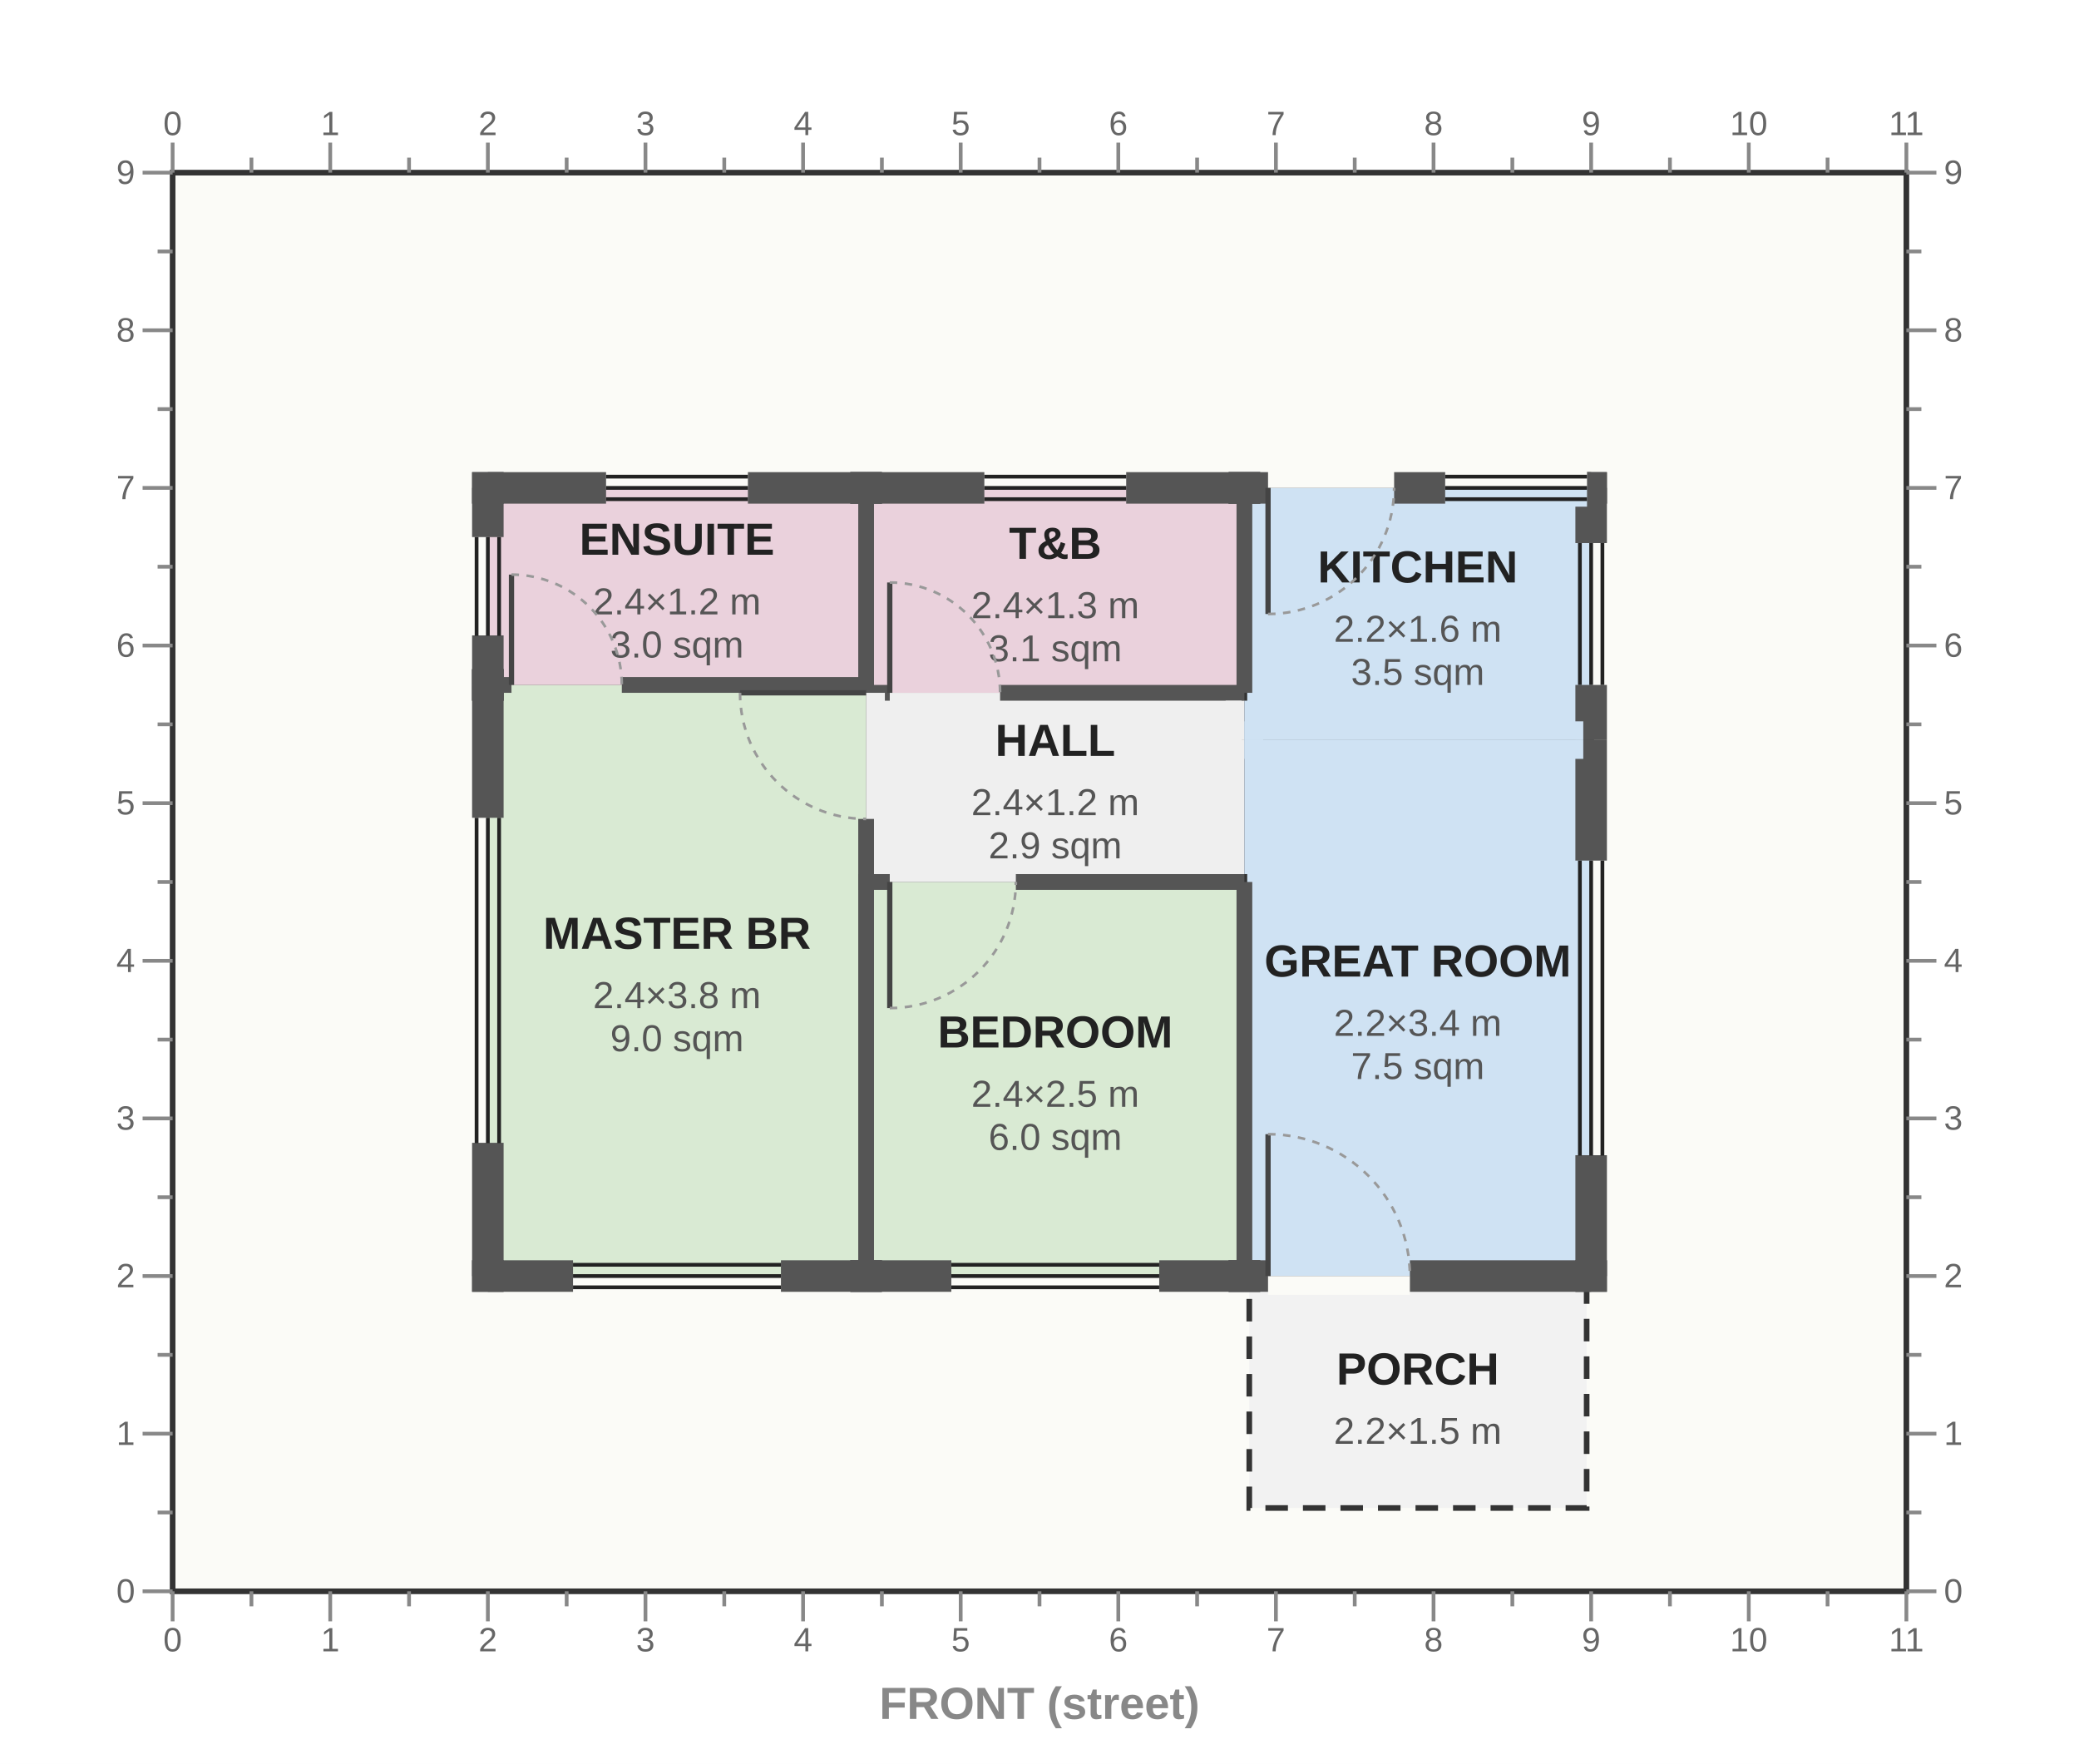
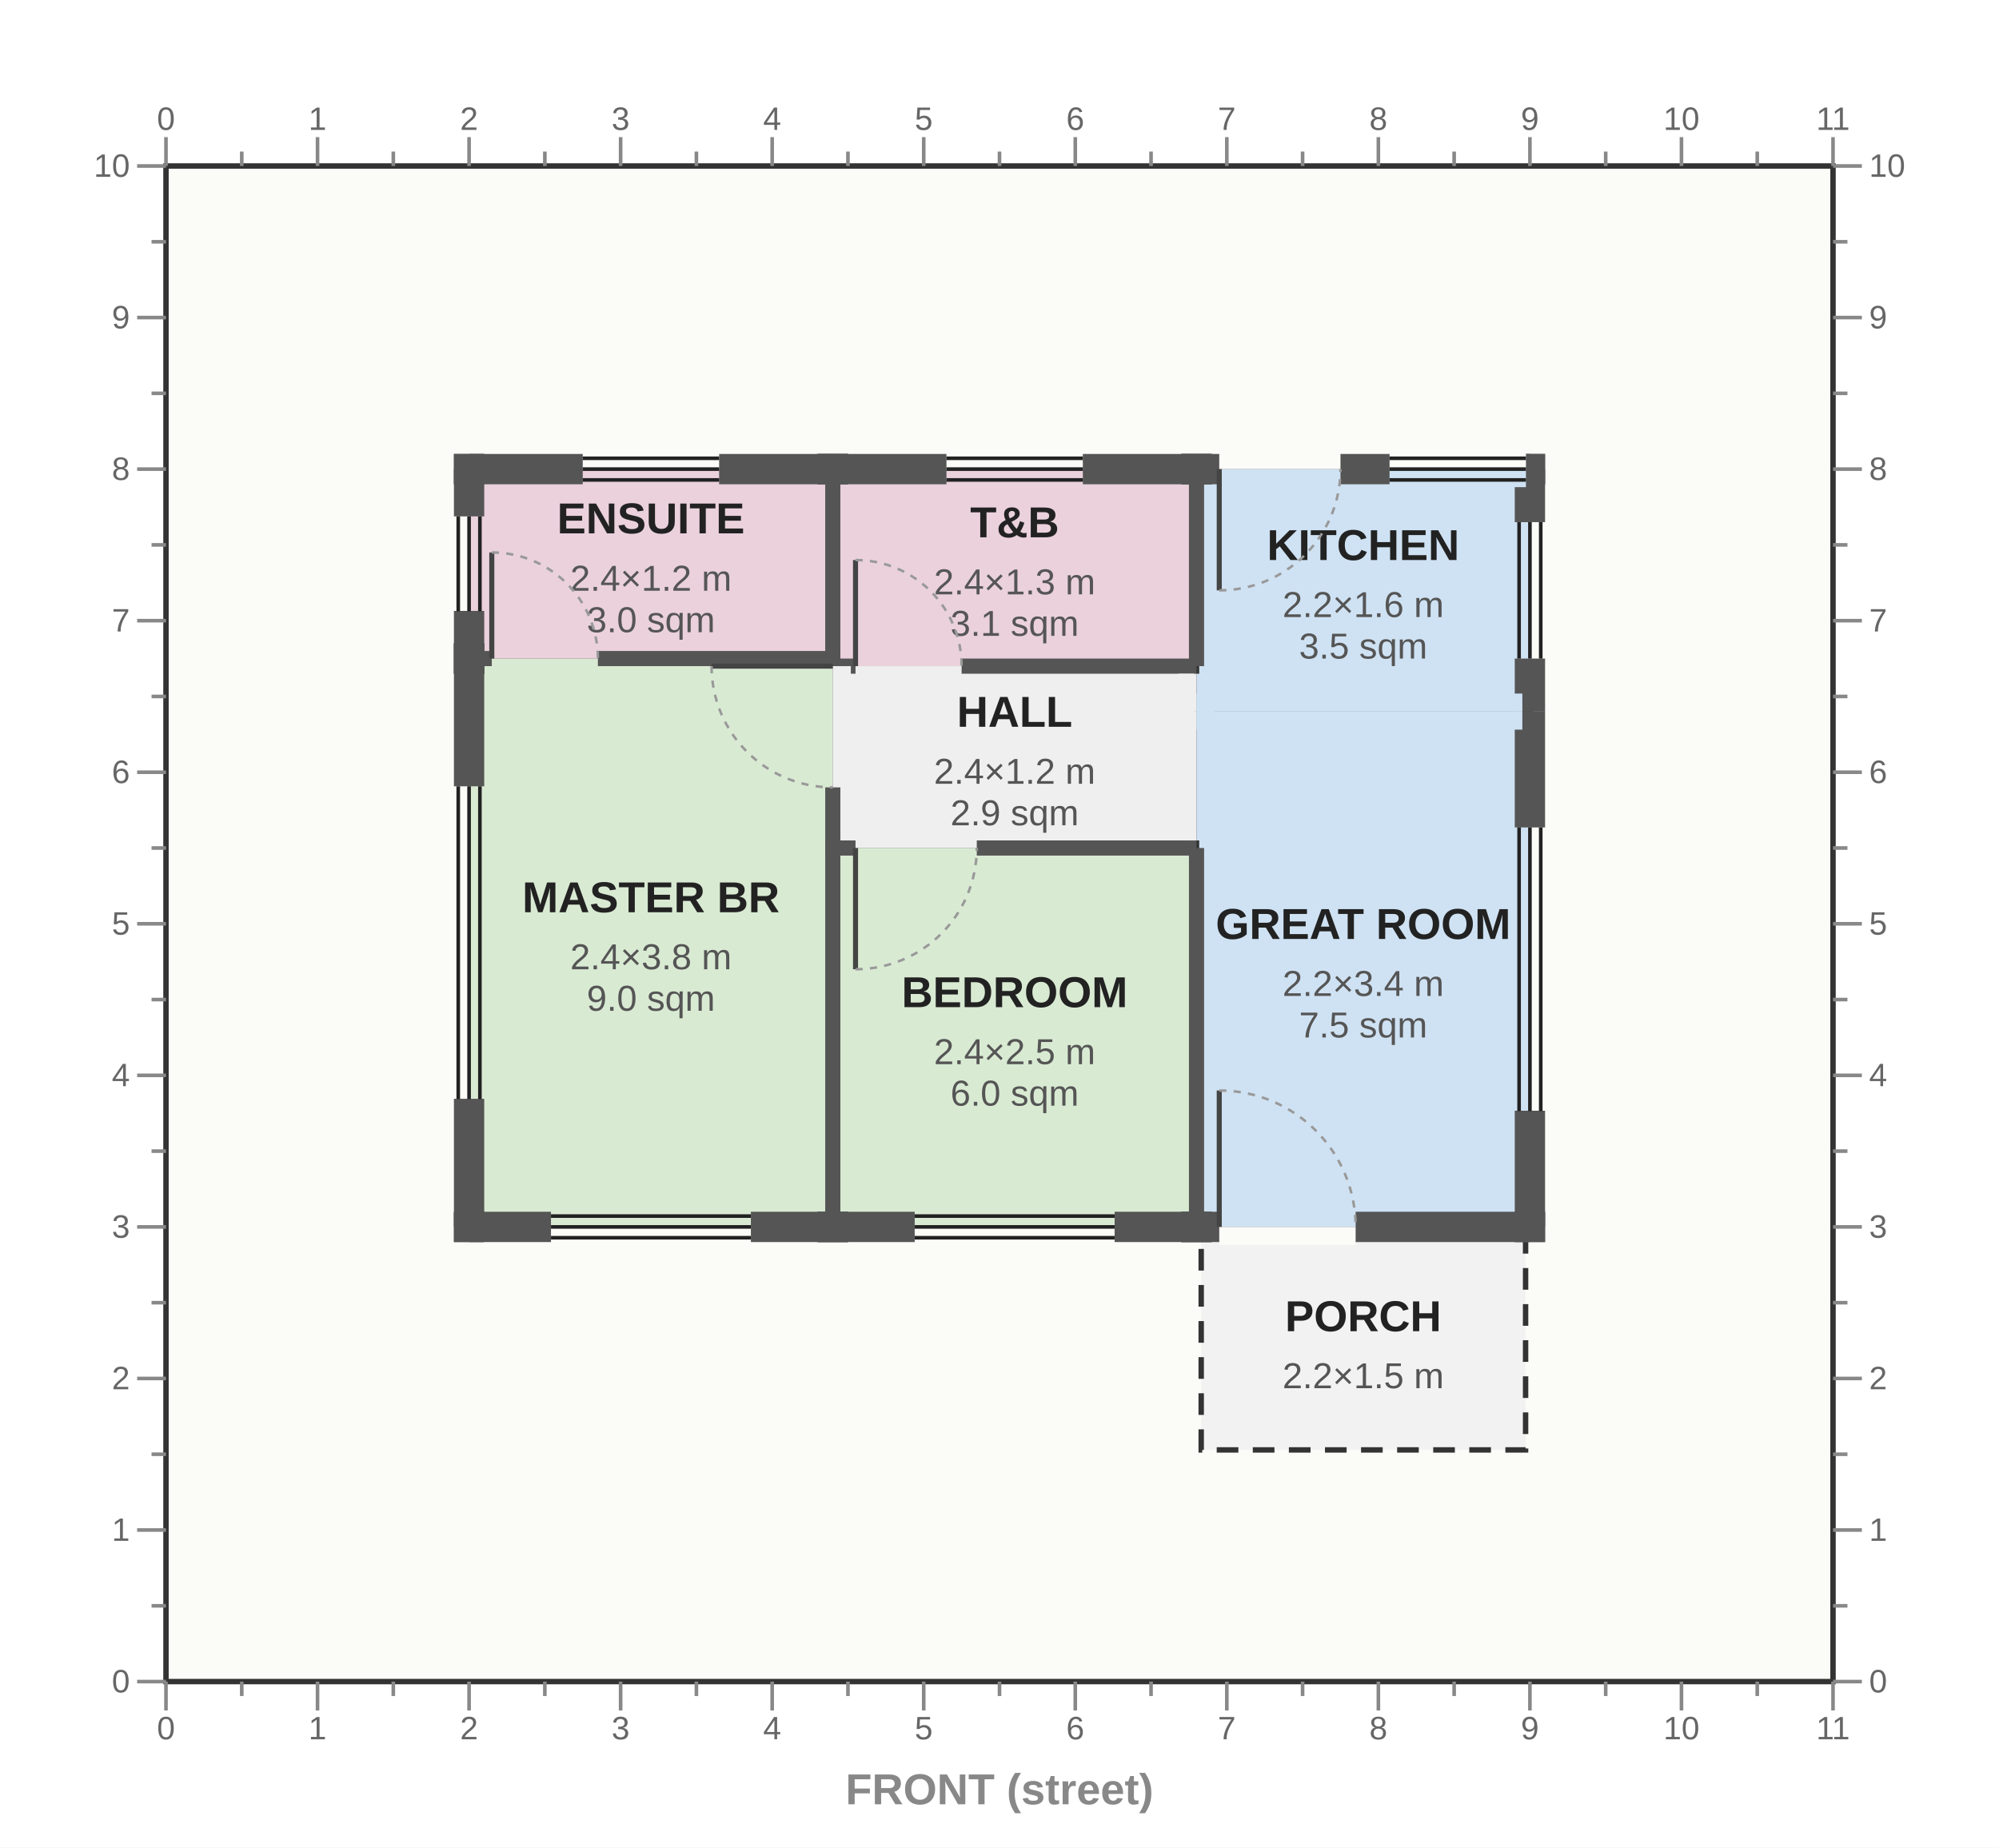
- <svg xmlns="http://www.w3.org/2000/svg" width="554" height="470" viewBox="0 0 554 470">
-   <rect x="0" y="0" width="554" height="470" fill="white" />
-   <rect x="46.0" y="46.0" width="462.0" height="378.0" fill="#fbfbf7" stroke="#333" stroke-width="1.5" />
+ <svg xmlns="http://www.w3.org/2000/svg" width="554" height="512" viewBox="0 0 554 512">
+   <rect x="0" y="0" width="554" height="512" fill="white" />
+   <rect x="46.0" y="46.0" width="462.0" height="420.0" fill="#fbfbf7" stroke="#333" stroke-width="1.5" />
  <line x1="46.0" y1="46.0" x2="46.0" y2="38.0" stroke="#888" stroke-width="1" />
-   <line x1="46.0" y1="424.0" x2="46.0" y2="432.0" stroke="#888" stroke-width="1" />
+   <line x1="46.0" y1="466.0" x2="46.0" y2="474.0" stroke="#888" stroke-width="1" />
  <text x="46.0" y="36.0" text-anchor="middle" font-family="Arial" font-size="9" fill="#666">0</text>
-   <text x="46.0" y="440.0" text-anchor="middle" font-family="Arial" font-size="9" fill="#666">0</text>
+   <text x="46.0" y="482.0" text-anchor="middle" font-family="Arial" font-size="9" fill="#666">0</text>
  <line x1="67.0" y1="46.0" x2="67.0" y2="42.0" stroke="#888" stroke-width="1" />
-   <line x1="67.0" y1="424.0" x2="67.0" y2="428.0" stroke="#888" stroke-width="1" />
+   <line x1="67.0" y1="466.0" x2="67.0" y2="470.0" stroke="#888" stroke-width="1" />
  <line x1="88.0" y1="46.0" x2="88.0" y2="38.0" stroke="#888" stroke-width="1" />
-   <line x1="88.0" y1="424.0" x2="88.0" y2="432.0" stroke="#888" stroke-width="1" />
+   <line x1="88.0" y1="466.0" x2="88.0" y2="474.0" stroke="#888" stroke-width="1" />
  <text x="88.0" y="36.0" text-anchor="middle" font-family="Arial" font-size="9" fill="#666">1</text>
-   <text x="88.0" y="440.0" text-anchor="middle" font-family="Arial" font-size="9" fill="#666">1</text>
+   <text x="88.0" y="482.0" text-anchor="middle" font-family="Arial" font-size="9" fill="#666">1</text>
  <line x1="109.0" y1="46.0" x2="109.0" y2="42.0" stroke="#888" stroke-width="1" />
-   <line x1="109.0" y1="424.0" x2="109.0" y2="428.0" stroke="#888" stroke-width="1" />
+   <line x1="109.0" y1="466.0" x2="109.0" y2="470.0" stroke="#888" stroke-width="1" />
  <line x1="130.0" y1="46.0" x2="130.0" y2="38.0" stroke="#888" stroke-width="1" />
-   <line x1="130.0" y1="424.0" x2="130.0" y2="432.0" stroke="#888" stroke-width="1" />
+   <line x1="130.0" y1="466.0" x2="130.0" y2="474.0" stroke="#888" stroke-width="1" />
  <text x="130.0" y="36.0" text-anchor="middle" font-family="Arial" font-size="9" fill="#666">2</text>
-   <text x="130.0" y="440.0" text-anchor="middle" font-family="Arial" font-size="9" fill="#666">2</text>
+   <text x="130.0" y="482.0" text-anchor="middle" font-family="Arial" font-size="9" fill="#666">2</text>
  <line x1="151.0" y1="46.0" x2="151.0" y2="42.0" stroke="#888" stroke-width="1" />
-   <line x1="151.0" y1="424.0" x2="151.0" y2="428.0" stroke="#888" stroke-width="1" />
+   <line x1="151.0" y1="466.0" x2="151.0" y2="470.0" stroke="#888" stroke-width="1" />
  <line x1="172.0" y1="46.0" x2="172.0" y2="38.0" stroke="#888" stroke-width="1" />
-   <line x1="172.0" y1="424.0" x2="172.0" y2="432.0" stroke="#888" stroke-width="1" />
+   <line x1="172.0" y1="466.0" x2="172.0" y2="474.0" stroke="#888" stroke-width="1" />
  <text x="172.0" y="36.0" text-anchor="middle" font-family="Arial" font-size="9" fill="#666">3</text>
-   <text x="172.0" y="440.0" text-anchor="middle" font-family="Arial" font-size="9" fill="#666">3</text>
+   <text x="172.0" y="482.0" text-anchor="middle" font-family="Arial" font-size="9" fill="#666">3</text>
  <line x1="193.0" y1="46.0" x2="193.0" y2="42.0" stroke="#888" stroke-width="1" />
-   <line x1="193.0" y1="424.0" x2="193.0" y2="428.0" stroke="#888" stroke-width="1" />
+   <line x1="193.0" y1="466.0" x2="193.0" y2="470.0" stroke="#888" stroke-width="1" />
  <line x1="214.0" y1="46.0" x2="214.0" y2="38.0" stroke="#888" stroke-width="1" />
-   <line x1="214.0" y1="424.0" x2="214.0" y2="432.0" stroke="#888" stroke-width="1" />
+   <line x1="214.0" y1="466.0" x2="214.0" y2="474.0" stroke="#888" stroke-width="1" />
  <text x="214.0" y="36.0" text-anchor="middle" font-family="Arial" font-size="9" fill="#666">4</text>
-   <text x="214.0" y="440.0" text-anchor="middle" font-family="Arial" font-size="9" fill="#666">4</text>
+   <text x="214.0" y="482.0" text-anchor="middle" font-family="Arial" font-size="9" fill="#666">4</text>
  <line x1="235.0" y1="46.0" x2="235.0" y2="42.0" stroke="#888" stroke-width="1" />
-   <line x1="235.0" y1="424.0" x2="235.0" y2="428.0" stroke="#888" stroke-width="1" />
+   <line x1="235.0" y1="466.0" x2="235.0" y2="470.0" stroke="#888" stroke-width="1" />
  <line x1="256.0" y1="46.0" x2="256.0" y2="38.0" stroke="#888" stroke-width="1" />
-   <line x1="256.0" y1="424.0" x2="256.0" y2="432.0" stroke="#888" stroke-width="1" />
+   <line x1="256.0" y1="466.0" x2="256.0" y2="474.0" stroke="#888" stroke-width="1" />
  <text x="256.0" y="36.0" text-anchor="middle" font-family="Arial" font-size="9" fill="#666">5</text>
-   <text x="256.0" y="440.0" text-anchor="middle" font-family="Arial" font-size="9" fill="#666">5</text>
+   <text x="256.0" y="482.0" text-anchor="middle" font-family="Arial" font-size="9" fill="#666">5</text>
  <line x1="277.0" y1="46.0" x2="277.0" y2="42.0" stroke="#888" stroke-width="1" />
-   <line x1="277.0" y1="424.0" x2="277.0" y2="428.0" stroke="#888" stroke-width="1" />
+   <line x1="277.0" y1="466.0" x2="277.0" y2="470.0" stroke="#888" stroke-width="1" />
  <line x1="298.0" y1="46.0" x2="298.0" y2="38.0" stroke="#888" stroke-width="1" />
-   <line x1="298.0" y1="424.0" x2="298.0" y2="432.0" stroke="#888" stroke-width="1" />
+   <line x1="298.0" y1="466.0" x2="298.0" y2="474.0" stroke="#888" stroke-width="1" />
  <text x="298.0" y="36.0" text-anchor="middle" font-family="Arial" font-size="9" fill="#666">6</text>
-   <text x="298.0" y="440.0" text-anchor="middle" font-family="Arial" font-size="9" fill="#666">6</text>
+   <text x="298.0" y="482.0" text-anchor="middle" font-family="Arial" font-size="9" fill="#666">6</text>
  <line x1="319.0" y1="46.0" x2="319.0" y2="42.0" stroke="#888" stroke-width="1" />
-   <line x1="319.0" y1="424.0" x2="319.0" y2="428.0" stroke="#888" stroke-width="1" />
+   <line x1="319.0" y1="466.0" x2="319.0" y2="470.0" stroke="#888" stroke-width="1" />
  <line x1="340.0" y1="46.0" x2="340.0" y2="38.0" stroke="#888" stroke-width="1" />
-   <line x1="340.0" y1="424.0" x2="340.0" y2="432.0" stroke="#888" stroke-width="1" />
+   <line x1="340.0" y1="466.0" x2="340.0" y2="474.0" stroke="#888" stroke-width="1" />
  <text x="340.0" y="36.0" text-anchor="middle" font-family="Arial" font-size="9" fill="#666">7</text>
-   <text x="340.0" y="440.0" text-anchor="middle" font-family="Arial" font-size="9" fill="#666">7</text>
+   <text x="340.0" y="482.0" text-anchor="middle" font-family="Arial" font-size="9" fill="#666">7</text>
  <line x1="361.0" y1="46.0" x2="361.0" y2="42.0" stroke="#888" stroke-width="1" />
-   <line x1="361.0" y1="424.0" x2="361.0" y2="428.0" stroke="#888" stroke-width="1" />
+   <line x1="361.0" y1="466.0" x2="361.0" y2="470.0" stroke="#888" stroke-width="1" />
  <line x1="382.0" y1="46.0" x2="382.0" y2="38.0" stroke="#888" stroke-width="1" />
-   <line x1="382.0" y1="424.0" x2="382.0" y2="432.0" stroke="#888" stroke-width="1" />
+   <line x1="382.0" y1="466.0" x2="382.0" y2="474.0" stroke="#888" stroke-width="1" />
  <text x="382.0" y="36.0" text-anchor="middle" font-family="Arial" font-size="9" fill="#666">8</text>
-   <text x="382.0" y="440.0" text-anchor="middle" font-family="Arial" font-size="9" fill="#666">8</text>
+   <text x="382.0" y="482.0" text-anchor="middle" font-family="Arial" font-size="9" fill="#666">8</text>
  <line x1="403.0" y1="46.0" x2="403.0" y2="42.0" stroke="#888" stroke-width="1" />
-   <line x1="403.0" y1="424.0" x2="403.0" y2="428.0" stroke="#888" stroke-width="1" />
+   <line x1="403.0" y1="466.0" x2="403.0" y2="470.0" stroke="#888" stroke-width="1" />
  <line x1="424.0" y1="46.0" x2="424.0" y2="38.0" stroke="#888" stroke-width="1" />
-   <line x1="424.0" y1="424.0" x2="424.0" y2="432.0" stroke="#888" stroke-width="1" />
+   <line x1="424.0" y1="466.0" x2="424.0" y2="474.0" stroke="#888" stroke-width="1" />
  <text x="424.0" y="36.0" text-anchor="middle" font-family="Arial" font-size="9" fill="#666">9</text>
-   <text x="424.0" y="440.0" text-anchor="middle" font-family="Arial" font-size="9" fill="#666">9</text>
+   <text x="424.0" y="482.0" text-anchor="middle" font-family="Arial" font-size="9" fill="#666">9</text>
  <line x1="445.0" y1="46.0" x2="445.0" y2="42.0" stroke="#888" stroke-width="1" />
-   <line x1="445.0" y1="424.0" x2="445.0" y2="428.0" stroke="#888" stroke-width="1" />
+   <line x1="445.0" y1="466.0" x2="445.0" y2="470.0" stroke="#888" stroke-width="1" />
  <line x1="466.0" y1="46.0" x2="466.0" y2="38.0" stroke="#888" stroke-width="1" />
-   <line x1="466.0" y1="424.0" x2="466.0" y2="432.0" stroke="#888" stroke-width="1" />
+   <line x1="466.0" y1="466.0" x2="466.0" y2="474.0" stroke="#888" stroke-width="1" />
  <text x="466.0" y="36.0" text-anchor="middle" font-family="Arial" font-size="9" fill="#666">10</text>
-   <text x="466.0" y="440.0" text-anchor="middle" font-family="Arial" font-size="9" fill="#666">10</text>
+   <text x="466.0" y="482.0" text-anchor="middle" font-family="Arial" font-size="9" fill="#666">10</text>
  <line x1="487.0" y1="46.0" x2="487.0" y2="42.0" stroke="#888" stroke-width="1" />
-   <line x1="487.0" y1="424.0" x2="487.0" y2="428.0" stroke="#888" stroke-width="1" />
+   <line x1="487.0" y1="466.0" x2="487.0" y2="470.0" stroke="#888" stroke-width="1" />
  <line x1="508.0" y1="46.0" x2="508.0" y2="38.0" stroke="#888" stroke-width="1" />
-   <line x1="508.0" y1="424.0" x2="508.0" y2="432.0" stroke="#888" stroke-width="1" />
+   <line x1="508.0" y1="466.0" x2="508.0" y2="474.0" stroke="#888" stroke-width="1" />
  <text x="508.0" y="36.0" text-anchor="middle" font-family="Arial" font-size="9" fill="#666">11</text>
-   <text x="508.0" y="440.0" text-anchor="middle" font-family="Arial" font-size="9" fill="#666">11</text>
+   <text x="508.0" y="482.0" text-anchor="middle" font-family="Arial" font-size="9" fill="#666">11</text>
+   <line x1="46.0" y1="466.0" x2="38.0" y2="466.0" stroke="#888" stroke-width="1" />
+   <line x1="508.0" y1="466.0" x2="516.0" y2="466.0" stroke="#888" stroke-width="1" />
+   <text x="36.0" y="469.0" text-anchor="end" font-family="Arial" font-size="9" fill="#666">0</text>
+   <text x="518.0" y="469.0" text-anchor="start" font-family="Arial" font-size="9" fill="#666">0</text>
+   <line x1="46.0" y1="445.0" x2="42.0" y2="445.0" stroke="#888" stroke-width="1" />
+   <line x1="508.0" y1="445.0" x2="512.0" y2="445.0" stroke="#888" stroke-width="1" />
  <line x1="46.0" y1="424.0" x2="38.0" y2="424.0" stroke="#888" stroke-width="1" />
  <line x1="508.0" y1="424.0" x2="516.0" y2="424.0" stroke="#888" stroke-width="1" />
-   <text x="36.0" y="427.0" text-anchor="end" font-family="Arial" font-size="9" fill="#666">0</text>
-   <text x="518.0" y="427.0" text-anchor="start" font-family="Arial" font-size="9" fill="#666">0</text>
+   <text x="36.0" y="427.0" text-anchor="end" font-family="Arial" font-size="9" fill="#666">1</text>
+   <text x="518.0" y="427.0" text-anchor="start" font-family="Arial" font-size="9" fill="#666">1</text>
  <line x1="46.0" y1="403.0" x2="42.0" y2="403.0" stroke="#888" stroke-width="1" />
  <line x1="508.0" y1="403.0" x2="512.0" y2="403.0" stroke="#888" stroke-width="1" />
  <line x1="46.0" y1="382.0" x2="38.0" y2="382.0" stroke="#888" stroke-width="1" />
  <line x1="508.0" y1="382.0" x2="516.0" y2="382.0" stroke="#888" stroke-width="1" />
-   <text x="36.0" y="385.0" text-anchor="end" font-family="Arial" font-size="9" fill="#666">1</text>
-   <text x="518.0" y="385.0" text-anchor="start" font-family="Arial" font-size="9" fill="#666">1</text>
+   <text x="36.0" y="385.0" text-anchor="end" font-family="Arial" font-size="9" fill="#666">2</text>
+   <text x="518.0" y="385.0" text-anchor="start" font-family="Arial" font-size="9" fill="#666">2</text>
  <line x1="46.0" y1="361.0" x2="42.0" y2="361.0" stroke="#888" stroke-width="1" />
  <line x1="508.0" y1="361.0" x2="512.0" y2="361.0" stroke="#888" stroke-width="1" />
  <line x1="46.0" y1="340.0" x2="38.0" y2="340.0" stroke="#888" stroke-width="1" />
  <line x1="508.0" y1="340.0" x2="516.0" y2="340.0" stroke="#888" stroke-width="1" />
-   <text x="36.0" y="343.0" text-anchor="end" font-family="Arial" font-size="9" fill="#666">2</text>
-   <text x="518.0" y="343.0" text-anchor="start" font-family="Arial" font-size="9" fill="#666">2</text>
+   <text x="36.0" y="343.0" text-anchor="end" font-family="Arial" font-size="9" fill="#666">3</text>
+   <text x="518.0" y="343.0" text-anchor="start" font-family="Arial" font-size="9" fill="#666">3</text>
  <line x1="46.0" y1="319.0" x2="42.0" y2="319.0" stroke="#888" stroke-width="1" />
  <line x1="508.0" y1="319.0" x2="512.0" y2="319.0" stroke="#888" stroke-width="1" />
  <line x1="46.0" y1="298.0" x2="38.0" y2="298.0" stroke="#888" stroke-width="1" />
  <line x1="508.0" y1="298.0" x2="516.0" y2="298.0" stroke="#888" stroke-width="1" />
-   <text x="36.0" y="301.0" text-anchor="end" font-family="Arial" font-size="9" fill="#666">3</text>
-   <text x="518.0" y="301.0" text-anchor="start" font-family="Arial" font-size="9" fill="#666">3</text>
+   <text x="36.0" y="301.0" text-anchor="end" font-family="Arial" font-size="9" fill="#666">4</text>
+   <text x="518.0" y="301.0" text-anchor="start" font-family="Arial" font-size="9" fill="#666">4</text>
  <line x1="46.0" y1="277.0" x2="42.0" y2="277.0" stroke="#888" stroke-width="1" />
  <line x1="508.0" y1="277.0" x2="512.0" y2="277.0" stroke="#888" stroke-width="1" />
  <line x1="46.0" y1="256.0" x2="38.0" y2="256.0" stroke="#888" stroke-width="1" />
  <line x1="508.0" y1="256.0" x2="516.0" y2="256.0" stroke="#888" stroke-width="1" />
-   <text x="36.0" y="259.0" text-anchor="end" font-family="Arial" font-size="9" fill="#666">4</text>
-   <text x="518.0" y="259.0" text-anchor="start" font-family="Arial" font-size="9" fill="#666">4</text>
+   <text x="36.0" y="259.0" text-anchor="end" font-family="Arial" font-size="9" fill="#666">5</text>
+   <text x="518.0" y="259.0" text-anchor="start" font-family="Arial" font-size="9" fill="#666">5</text>
  <line x1="46.0" y1="235.0" x2="42.0" y2="235.0" stroke="#888" stroke-width="1" />
  <line x1="508.0" y1="235.0" x2="512.0" y2="235.0" stroke="#888" stroke-width="1" />
  <line x1="46.0" y1="214.0" x2="38.0" y2="214.0" stroke="#888" stroke-width="1" />
  <line x1="508.0" y1="214.0" x2="516.0" y2="214.0" stroke="#888" stroke-width="1" />
-   <text x="36.0" y="217.0" text-anchor="end" font-family="Arial" font-size="9" fill="#666">5</text>
-   <text x="518.0" y="217.0" text-anchor="start" font-family="Arial" font-size="9" fill="#666">5</text>
+   <text x="36.0" y="217.0" text-anchor="end" font-family="Arial" font-size="9" fill="#666">6</text>
+   <text x="518.0" y="217.0" text-anchor="start" font-family="Arial" font-size="9" fill="#666">6</text>
  <line x1="46.0" y1="193.0" x2="42.0" y2="193.0" stroke="#888" stroke-width="1" />
  <line x1="508.0" y1="193.0" x2="512.0" y2="193.0" stroke="#888" stroke-width="1" />
  <line x1="46.0" y1="172.0" x2="38.0" y2="172.0" stroke="#888" stroke-width="1" />
  <line x1="508.0" y1="172.0" x2="516.0" y2="172.0" stroke="#888" stroke-width="1" />
-   <text x="36.0" y="175.0" text-anchor="end" font-family="Arial" font-size="9" fill="#666">6</text>
-   <text x="518.0" y="175.0" text-anchor="start" font-family="Arial" font-size="9" fill="#666">6</text>
+   <text x="36.0" y="175.0" text-anchor="end" font-family="Arial" font-size="9" fill="#666">7</text>
+   <text x="518.0" y="175.0" text-anchor="start" font-family="Arial" font-size="9" fill="#666">7</text>
  <line x1="46.0" y1="151.0" x2="42.0" y2="151.0" stroke="#888" stroke-width="1" />
  <line x1="508.0" y1="151.0" x2="512.0" y2="151.0" stroke="#888" stroke-width="1" />
  <line x1="46.0" y1="130.0" x2="38.0" y2="130.0" stroke="#888" stroke-width="1" />
  <line x1="508.0" y1="130.0" x2="516.0" y2="130.0" stroke="#888" stroke-width="1" />
-   <text x="36.0" y="133.0" text-anchor="end" font-family="Arial" font-size="9" fill="#666">7</text>
-   <text x="518.0" y="133.0" text-anchor="start" font-family="Arial" font-size="9" fill="#666">7</text>
+   <text x="36.0" y="133.0" text-anchor="end" font-family="Arial" font-size="9" fill="#666">8</text>
+   <text x="518.0" y="133.0" text-anchor="start" font-family="Arial" font-size="9" fill="#666">8</text>
  <line x1="46.0" y1="109.0" x2="42.0" y2="109.0" stroke="#888" stroke-width="1" />
  <line x1="508.0" y1="109.0" x2="512.0" y2="109.0" stroke="#888" stroke-width="1" />
  <line x1="46.0" y1="88.0" x2="38.0" y2="88.0" stroke="#888" stroke-width="1" />
  <line x1="508.0" y1="88.0" x2="516.0" y2="88.0" stroke="#888" stroke-width="1" />
-   <text x="36.0" y="91.0" text-anchor="end" font-family="Arial" font-size="9" fill="#666">8</text>
-   <text x="518.0" y="91.0" text-anchor="start" font-family="Arial" font-size="9" fill="#666">8</text>
+   <text x="36.0" y="91.0" text-anchor="end" font-family="Arial" font-size="9" fill="#666">9</text>
+   <text x="518.0" y="91.0" text-anchor="start" font-family="Arial" font-size="9" fill="#666">9</text>
  <line x1="46.0" y1="67.0" x2="42.0" y2="67.0" stroke="#888" stroke-width="1" />
  <line x1="508.0" y1="67.0" x2="512.0" y2="67.0" stroke="#888" stroke-width="1" />
  <line x1="46.0" y1="46.0" x2="38.0" y2="46.0" stroke="#888" stroke-width="1" />
  <line x1="508.0" y1="46.0" x2="516.0" y2="46.0" stroke="#888" stroke-width="1" />
-   <text x="36.0" y="49.0" text-anchor="end" font-family="Arial" font-size="9" fill="#666">9</text>
-   <text x="518.0" y="49.0" text-anchor="start" font-family="Arial" font-size="9" fill="#666">9</text>
+   <text x="36.0" y="49.0" text-anchor="end" font-family="Arial" font-size="9" fill="#666">10</text>
+   <text x="518.0" y="49.0" text-anchor="start" font-family="Arial" font-size="9" fill="#666">10</text>
  <rect x="130.0" y="130.0" width="294.0" height="210.0" fill="none" stroke="#9aa" stroke-width="1" stroke-dasharray="3 3" />
  <rect x="332.9" y="341.3" width="89.9" height="60.5" fill="#f2f2f2" stroke="#333" stroke-width="1.5" stroke-dasharray="6 4" />
  <text x="377.8" y="368.9" text-anchor="middle" font-family="Arial" font-size="12" font-weight="bold" fill="#222">PORCH</text>
  <text x="377.8" y="384.7" text-anchor="middle" font-family="Arial" font-size="10" fill="#555">2.2×1.5 m</text>
  <rect x="130.0" y="182.5" width="100.8" height="157.5" fill="#d9ead3" stroke="#333" stroke-width="1.5" />
  <text x="180.4" y="252.8" text-anchor="middle" font-family="Arial" font-size="12" font-weight="bold" fill="#222">MASTER BR</text>
  <text x="180.4" y="268.6" text-anchor="middle" font-family="Arial" font-size="10" fill="#555">2.4×3.8 m</text>
  <text x="180.4" y="280.1" text-anchor="middle" font-family="Arial" font-size="10" fill="#555">9.0 sqm</text>
  <rect x="130.0" y="130.0" width="100.8" height="52.5" fill="#ead1dc" stroke="#333" stroke-width="1.5" />
  <text x="180.4" y="147.8" text-anchor="middle" font-family="Arial" font-size="12" font-weight="bold" fill="#222">ENSUITE</text>
  <text x="180.4" y="163.7" text-anchor="middle" font-family="Arial" font-size="10" fill="#555">2.4×1.2 m</text>
  <text x="180.4" y="175.2" text-anchor="middle" font-family="Arial" font-size="10" fill="#555">3.0 sqm</text>
  <rect x="230.8" y="235.0" width="100.8" height="105.0" fill="#d9ead3" stroke="#333" stroke-width="1.5" />
  <text x="281.2" y="279.1" text-anchor="middle" font-family="Arial" font-size="12" font-weight="bold" fill="#222">BEDROOM</text>
  <text x="281.2" y="294.9" text-anchor="middle" font-family="Arial" font-size="10" fill="#555">2.4×2.5 m</text>
  <text x="281.2" y="306.4" text-anchor="middle" font-family="Arial" font-size="10" fill="#555">6.0 sqm</text>
  <rect x="230.8" y="130.0" width="100.8" height="54.6" fill="#ead1dc" stroke="#333" stroke-width="1.5" />
  <text x="281.2" y="148.9" text-anchor="middle" font-family="Arial" font-size="12" font-weight="bold" fill="#222">T&amp;B</text>
  <text x="281.2" y="164.7" text-anchor="middle" font-family="Arial" font-size="10" fill="#555">2.4×1.3 m</text>
  <text x="281.2" y="176.2" text-anchor="middle" font-family="Arial" font-size="10" fill="#555">3.1 sqm</text>
  <rect x="230.8" y="184.6" width="100.8" height="50.4" fill="#efefef" stroke="#333" stroke-width="1.5" />
  <text x="281.2" y="201.4" text-anchor="middle" font-family="Arial" font-size="12" font-weight="bold" fill="#222">HALL</text>
  <text x="281.2" y="217.2" text-anchor="middle" font-family="Arial" font-size="10" fill="#555">2.4×1.2 m</text>
  <text x="281.2" y="228.7" text-anchor="middle" font-family="Arial" font-size="10" fill="#555">2.9 sqm</text>
  <rect x="331.6" y="197.2" width="92.4" height="142.8" fill="#cfe2f3" stroke="#333" stroke-width="1.5" />
  <text x="377.8" y="260.2" text-anchor="middle" font-family="Arial" font-size="12" font-weight="bold" fill="#222">GREAT ROOM</text>
  <text x="377.8" y="276.0" text-anchor="middle" font-family="Arial" font-size="10" fill="#555">2.2×3.4 m</text>
  <text x="377.8" y="287.5" text-anchor="middle" font-family="Arial" font-size="10" fill="#555">7.5 sqm</text>
  <rect x="331.6" y="130.0" width="92.4" height="67.2" fill="#cfe2f3" stroke="#333" stroke-width="1.5" />
  <text x="377.8" y="155.2" text-anchor="middle" font-family="Arial" font-size="12" font-weight="bold" fill="#222">KITCHEN</text>
  <text x="377.8" y="171.0" text-anchor="middle" font-family="Arial" font-size="10" fill="#555">2.2×1.6 m</text>
  <text x="377.8" y="182.5" text-anchor="middle" font-family="Arial" font-size="10" fill="#555">3.5 sqm</text>
-   <text x="277.0" y="458.0" text-anchor="middle" font-family="Arial" font-size="12" font-weight="bold" fill="#888">FRONT (street)</text>
+   <text x="277.0" y="500.0" text-anchor="middle" font-family="Arial" font-size="12" font-weight="bold" fill="#888">FRONT (street)</text>
  <rect x="130.00" y="180.40" width="100.80" height="4.20" fill="#555" stroke="none" />
  <rect x="228.70" y="235.00" width="4.20" height="105.00" fill="#555" stroke="none" />
  <rect x="228.70" y="182.50" width="4.20" height="2.10" fill="#555" stroke="none" />
  <rect x="228.70" y="184.60" width="4.20" height="50.40" fill="#555" stroke="none" />
  <rect x="228.70" y="130.00" width="4.20" height="52.50" fill="#555" stroke="none" />
  <rect x="230.80" y="232.90" width="100.80" height="4.20" fill="#555" stroke="none" />
  <rect x="329.50" y="235.00" width="4.20" height="105.00" fill="#555" stroke="none" />
  <rect x="230.80" y="182.50" width="100.80" height="4.20" fill="#555" stroke="none" />
  <rect x="329.50" y="130.00" width="4.20" height="54.60" fill="#555" stroke="none" />
  <rect x="130.00" y="335.80" width="100.80" height="8.40" fill="#555" stroke="none" />
  <rect x="125.80" y="182.50" width="8.40" height="157.50" fill="#555" stroke="none" />
  <rect x="130.00" y="125.80" width="100.80" height="8.40" fill="#555" stroke="none" />
  <rect x="125.80" y="130.00" width="8.40" height="52.50" fill="#555" stroke="none" />
  <rect x="230.80" y="335.80" width="100.80" height="8.40" fill="#555" stroke="none" />
  <rect x="230.80" y="125.80" width="100.80" height="8.40" fill="#555" stroke="none" />
  <rect x="331.60" y="335.80" width="92.40" height="8.40" fill="#555" stroke="none" />
  <rect x="419.80" y="197.20" width="8.40" height="142.80" fill="#555" stroke="none" />
  <rect x="331.60" y="125.80" width="92.40" height="8.40" fill="#555" stroke="none" />
  <rect x="419.80" y="130.00" width="8.40" height="67.20" fill="#555" stroke="none" />
  <rect x="125.80" y="178.30" width="8.40" height="8.40" fill="#555" stroke="none" />
  <rect x="228.70" y="180.40" width="4.20" height="4.20" fill="#555" stroke="none" />
  <rect x="226.60" y="335.80" width="8.40" height="8.40" fill="#555" stroke="none" />
  <rect x="228.70" y="232.90" width="4.20" height="4.20" fill="#555" stroke="none" />
  <rect x="228.70" y="232.90" width="4.20" height="4.20" fill="#555" stroke="none" />
  <rect x="228.70" y="182.50" width="4.20" height="4.20" fill="#555" stroke="none" />
  <rect x="228.70" y="180.40" width="4.20" height="4.20" fill="#555" stroke="none" />
  <rect x="226.60" y="125.80" width="8.40" height="8.40" fill="#555" stroke="none" />
  <rect x="228.70" y="232.90" width="4.20" height="4.20" fill="#555" stroke="none" />
  <rect x="327.40" y="335.80" width="8.40" height="8.40" fill="#555" stroke="none" />
  <rect x="228.70" y="182.50" width="4.20" height="4.20" fill="#555" stroke="none" />
  <rect x="327.40" y="125.80" width="8.40" height="8.40" fill="#555" stroke="none" />
  <rect x="125.80" y="335.80" width="8.40" height="8.40" fill="#555" stroke="none" />
  <rect x="226.60" y="335.80" width="8.40" height="8.40" fill="#555" stroke="none" />
  <rect x="125.80" y="335.80" width="8.40" height="8.40" fill="#555" stroke="none" />
  <rect x="125.80" y="178.30" width="8.40" height="8.40" fill="#555" stroke="none" />
  <rect x="125.80" y="125.80" width="8.40" height="8.40" fill="#555" stroke="none" />
  <rect x="226.60" y="125.80" width="8.40" height="8.40" fill="#555" stroke="none" />
  <rect x="125.80" y="178.30" width="8.40" height="8.40" fill="#555" stroke="none" />
  <rect x="125.80" y="125.80" width="8.40" height="8.40" fill="#555" stroke="none" />
  <rect x="226.60" y="335.80" width="8.40" height="8.40" fill="#555" stroke="none" />
  <rect x="327.40" y="335.80" width="8.40" height="8.40" fill="#555" stroke="none" />
  <rect x="226.60" y="125.80" width="8.40" height="8.40" fill="#555" stroke="none" />
  <rect x="327.40" y="125.80" width="8.40" height="8.40" fill="#555" stroke="none" />
  <rect x="327.40" y="335.80" width="8.40" height="8.40" fill="#555" stroke="none" />
  <rect x="419.80" y="335.80" width="8.40" height="8.40" fill="#555" stroke="none" />
  <rect x="419.80" y="335.80" width="8.40" height="8.40" fill="#555" stroke="none" />
  <rect x="327.40" y="125.80" width="8.40" height="8.40" fill="#555" stroke="none" />
  <rect x="419.80" y="125.80" width="8.40" height="8.40" fill="#555" stroke="none" />
  <rect x="419.80" y="125.80" width="8.40" height="8.40" fill="#555" stroke="none" />
  <rect x="326.6" y="197.2" width="5.0" height="35.7" fill="#efefef" stroke="none" />
  <rect x="331.6" y="197.2" width="5.0" height="35.7" fill="#cfe2f3" stroke="none" />
  <rect x="326.6" y="186.7" width="5.0" height="10.5" fill="#efefef" stroke="none" />
  <rect x="331.6" y="186.7" width="5.0" height="10.5" fill="#cfe2f3" stroke="none" />
  <rect x="331.6" y="197.2" width="90.3" height="5.0" fill="#cfe2f3" stroke="none" />
  <rect x="331.6" y="192.2" width="90.3" height="5.0" fill="#cfe2f3" stroke="none" />
  <rect x="237.1" y="179.6" width="29.4" height="5.0" fill="#ead1dc" stroke="none" />
  <rect x="237.1" y="184.6" width="29.4" height="5.0" fill="#efefef" stroke="none" />
  <line x1="237.1" y1="184.6" x2="237.1" y2="155.2" stroke="#444" stroke-width="1.4" />
  <path d="M 237.1 155.2 A 29.4 29.4 0 0 1 266.5 184.6" fill="none" stroke="#999" stroke-width="0.7" stroke-dasharray="2 2" />
  <rect x="136.3" y="182.5" width="29.4" height="5.0" fill="#d9ead3" stroke="none" />
  <rect x="136.3" y="177.5" width="29.4" height="5.0" fill="#ead1dc" stroke="none" />
  <line x1="136.3" y1="182.5" x2="136.3" y2="153.1" stroke="#444" stroke-width="1.4" />
  <path d="M 136.3 153.1 A 29.4 29.4 0 0 1 165.7 182.5" fill="none" stroke="#999" stroke-width="0.7" stroke-dasharray="2 2" />
  <rect x="225.8" y="184.6" width="5.0" height="33.6" fill="#d9ead3" stroke="none" />
  <rect x="230.8" y="184.6" width="5.0" height="33.6" fill="#efefef" stroke="none" />
  <line x1="230.8" y1="184.6" x2="197.2" y2="184.6" stroke="#444" stroke-width="1.4" />
  <path d="M 197.2 184.6 A 33.6 33.6 0 0 0 230.8 218.2" fill="none" stroke="#999" stroke-width="0.7" stroke-dasharray="2 2" />
  <rect x="237.1" y="235.0" width="33.6" height="5.0" fill="#d9ead3" stroke="none" />
  <rect x="237.1" y="230.0" width="33.6" height="5.0" fill="#efefef" stroke="none" />
  <line x1="237.1" y1="235.0" x2="237.1" y2="268.6" stroke="#444" stroke-width="1.4" />
  <path d="M 237.1 268.6 A 33.6 33.6 0 0 0 270.7 235.0" fill="none" stroke="#999" stroke-width="0.7" stroke-dasharray="2 2" />
  <rect x="337.9" y="335.0" width="37.8" height="5.0" fill="#cfe2f3" stroke="none" />
  <rect x="337.9" y="340.0" width="37.8" height="5.0" fill="#fbfbf7" stroke="none" />
  <line x1="337.9" y1="340.0" x2="337.9" y2="302.2" stroke="#444" stroke-width="1.4" />
  <path d="M 337.9 302.2 A 37.8 37.8 0 0 1 375.7 340.0" fill="none" stroke="#999" stroke-width="0.7" stroke-dasharray="2 2" />
  <rect x="337.9" y="130.0" width="33.6" height="5.0" fill="#cfe2f3" stroke="none" />
  <rect x="337.9" y="125.0" width="33.6" height="5.0" fill="#fbfbf7" stroke="none" />
  <line x1="337.9" y1="130.0" x2="337.9" y2="163.6" stroke="#444" stroke-width="1.4" />
  <path d="M 337.9 163.6 A 33.6 33.6 0 0 0 371.5 130.0" fill="none" stroke="#999" stroke-width="0.7" stroke-dasharray="2 2" />
  <rect x="130.0" y="217.9" width="5.0" height="86.6" fill="#d9ead3" stroke="none" />
  <rect x="125.0" y="217.9" width="5.0" height="86.6" fill="#fbfbf7" stroke="none" />
  <line x1="127.0" y1="304.6" x2="127.0" y2="217.9" stroke="#222" stroke-width="1.0" />
  <line x1="130.0" y1="304.6" x2="130.0" y2="217.9" stroke="#222" stroke-width="1.0" />
  <line x1="133.0" y1="304.6" x2="133.0" y2="217.9" stroke="#222" stroke-width="1.0" />
  <rect x="152.7" y="335.0" width="55.4" height="5.0" fill="#d9ead3" stroke="none" />
  <rect x="152.7" y="340.0" width="55.4" height="5.0" fill="#fbfbf7" stroke="none" />
  <line x1="152.7" y1="337.0" x2="208.1" y2="337.0" stroke="#222" stroke-width="1.0" />
  <line x1="152.7" y1="340.0" x2="208.1" y2="340.0" stroke="#222" stroke-width="1.0" />
  <line x1="152.7" y1="343.0" x2="208.1" y2="343.0" stroke="#222" stroke-width="1.0" />
  <rect x="161.5" y="130.0" width="37.8" height="5.0" fill="#ead1dc" stroke="none" />
  <rect x="161.5" y="125.0" width="37.8" height="5.0" fill="#fbfbf7" stroke="none" />
  <line x1="161.5" y1="127.0" x2="199.3" y2="127.0" stroke="#222" stroke-width="1.0" />
  <line x1="161.5" y1="130.0" x2="199.3" y2="130.0" stroke="#222" stroke-width="1.0" />
  <line x1="161.5" y1="133.0" x2="199.3" y2="133.0" stroke="#222" stroke-width="1.0" />
  <rect x="130.0" y="143.1" width="5.0" height="26.2" fill="#ead1dc" stroke="none" />
  <rect x="125.0" y="143.1" width="5.0" height="26.2" fill="#fbfbf7" stroke="none" />
  <line x1="127.0" y1="169.4" x2="127.0" y2="143.1" stroke="#222" stroke-width="1.0" />
  <line x1="130.0" y1="169.4" x2="130.0" y2="143.1" stroke="#222" stroke-width="1.0" />
  <line x1="133.0" y1="169.4" x2="133.0" y2="143.1" stroke="#222" stroke-width="1.0" />
  <rect x="253.5" y="335.0" width="55.4" height="5.0" fill="#d9ead3" stroke="none" />
  <rect x="253.5" y="340.0" width="55.4" height="5.0" fill="#fbfbf7" stroke="none" />
  <line x1="253.5" y1="337.0" x2="308.9" y2="337.0" stroke="#222" stroke-width="1.0" />
  <line x1="253.5" y1="340.0" x2="308.9" y2="340.0" stroke="#222" stroke-width="1.0" />
  <line x1="253.5" y1="343.0" x2="308.9" y2="343.0" stroke="#222" stroke-width="1.0" />
  <rect x="262.3" y="130.0" width="37.8" height="5.0" fill="#ead1dc" stroke="none" />
  <rect x="262.3" y="125.0" width="37.8" height="5.0" fill="#fbfbf7" stroke="none" />
  <line x1="262.3" y1="127.0" x2="300.1" y2="127.0" stroke="#222" stroke-width="1.0" />
  <line x1="262.3" y1="130.0" x2="300.1" y2="130.0" stroke="#222" stroke-width="1.0" />
  <line x1="262.3" y1="133.0" x2="300.1" y2="133.0" stroke="#222" stroke-width="1.0" />
  <rect x="419.0" y="229.3" width="5.0" height="78.5" fill="#cfe2f3" stroke="none" />
  <rect x="424.0" y="229.3" width="5.0" height="78.5" fill="#fbfbf7" stroke="none" />
  <line x1="421.0" y1="307.9" x2="421.0" y2="229.3" stroke="#222" stroke-width="1.0" />
  <line x1="424.0" y1="307.9" x2="424.0" y2="229.3" stroke="#222" stroke-width="1.0" />
  <line x1="427.0" y1="307.9" x2="427.0" y2="229.3" stroke="#222" stroke-width="1.0" />
  <rect x="419.0" y="144.7" width="5.0" height="37.8" fill="#cfe2f3" stroke="none" />
  <rect x="424.0" y="144.7" width="5.0" height="37.8" fill="#fbfbf7" stroke="none" />
  <line x1="421.0" y1="182.5" x2="421.0" y2="144.7" stroke="#222" stroke-width="1.0" />
  <line x1="424.0" y1="182.5" x2="424.0" y2="144.7" stroke="#222" stroke-width="1.0" />
  <line x1="427.0" y1="182.5" x2="427.0" y2="144.7" stroke="#222" stroke-width="1.0" />
  <rect x="385.1" y="130.0" width="37.8" height="5.0" fill="#cfe2f3" stroke="none" />
  <rect x="385.1" y="125.0" width="37.8" height="5.0" fill="#fbfbf7" stroke="none" />
  <line x1="385.1" y1="127.0" x2="422.9" y2="127.0" stroke="#222" stroke-width="1.0" />
  <line x1="385.1" y1="130.0" x2="422.9" y2="130.0" stroke="#222" stroke-width="1.0" />
  <line x1="385.1" y1="133.0" x2="422.9" y2="133.0" stroke="#222" stroke-width="1.0" />
</svg>
